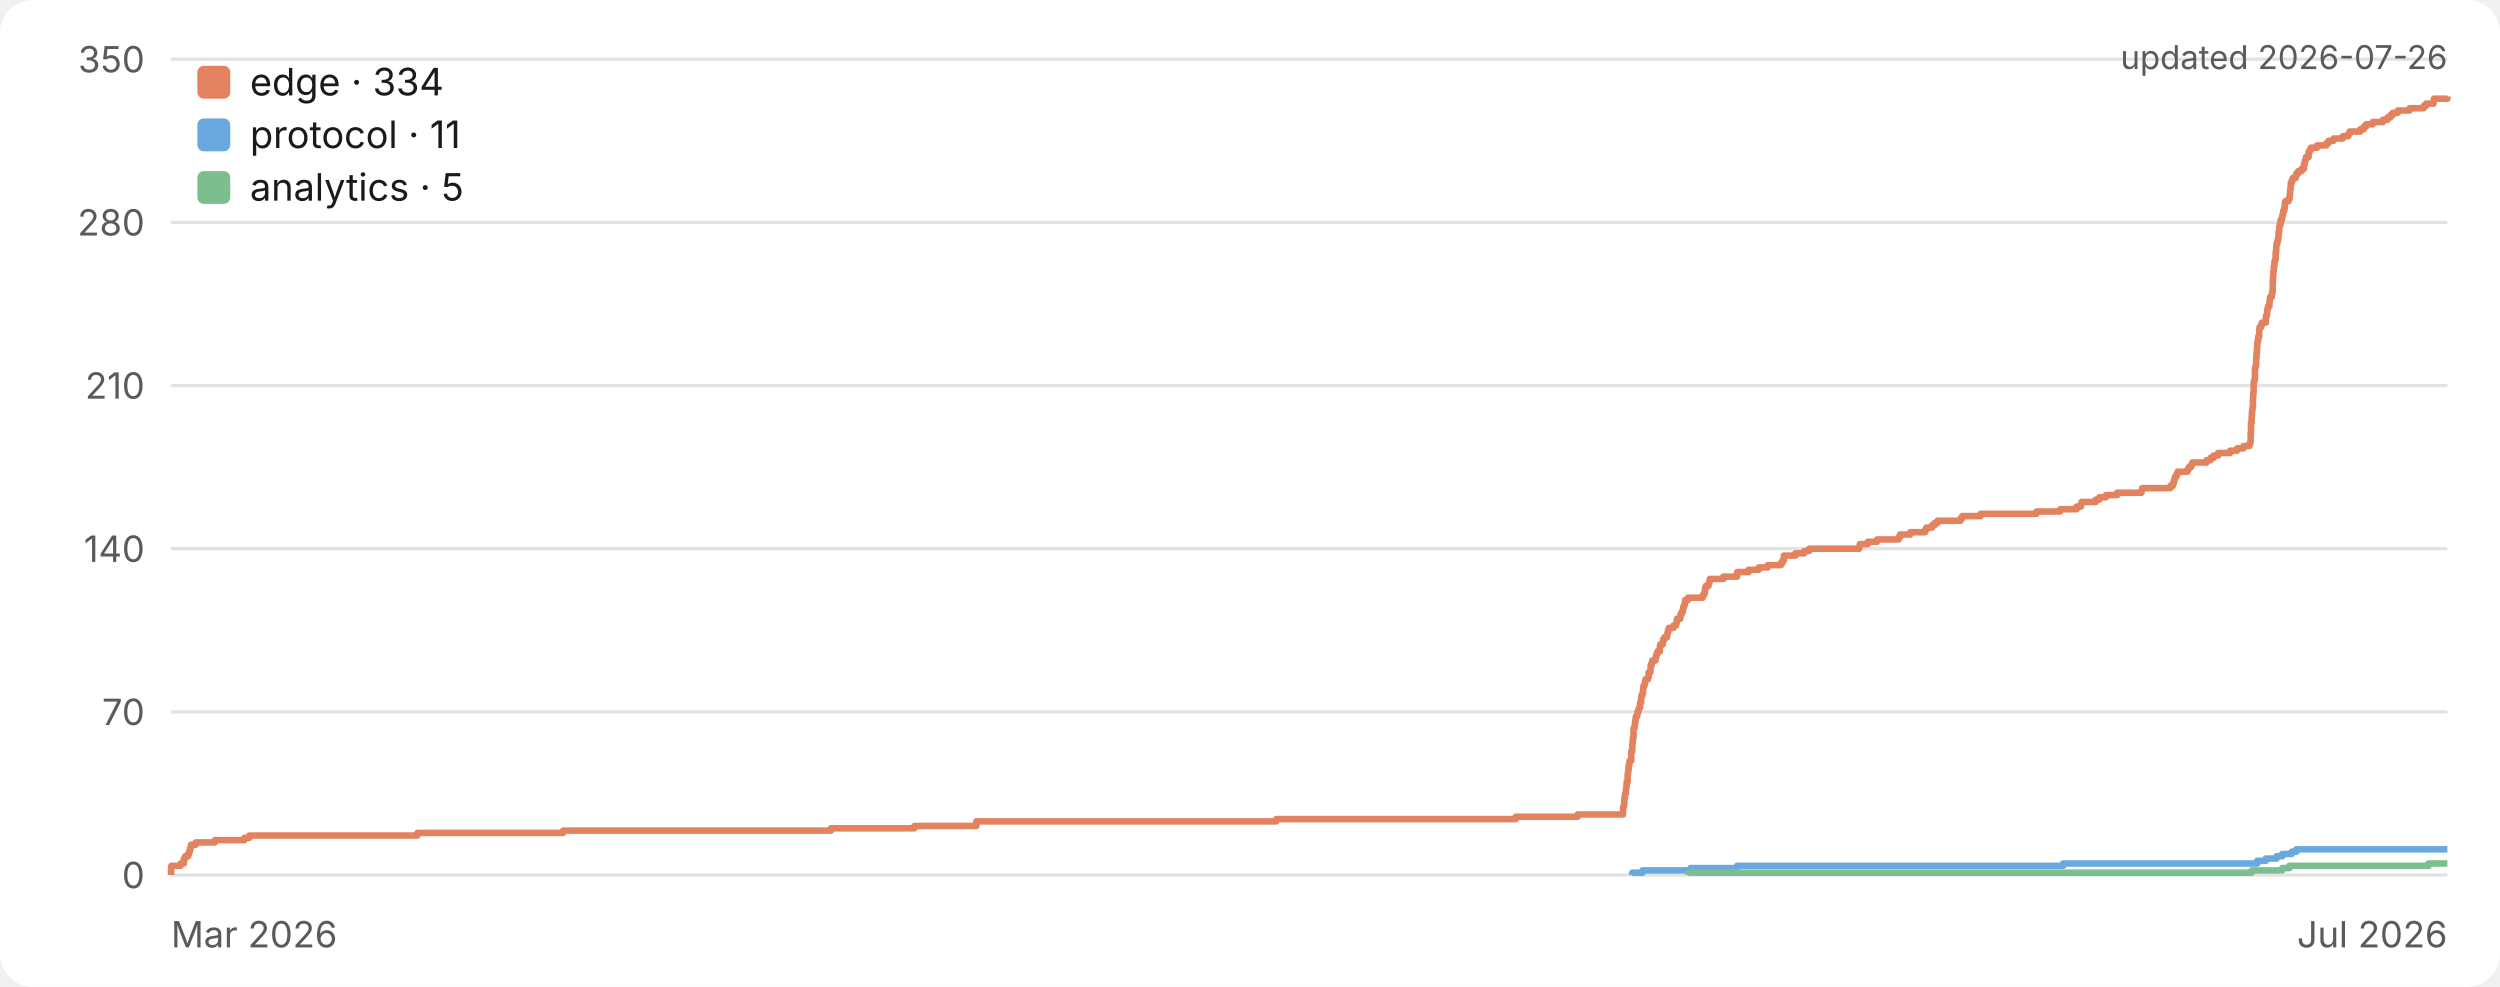
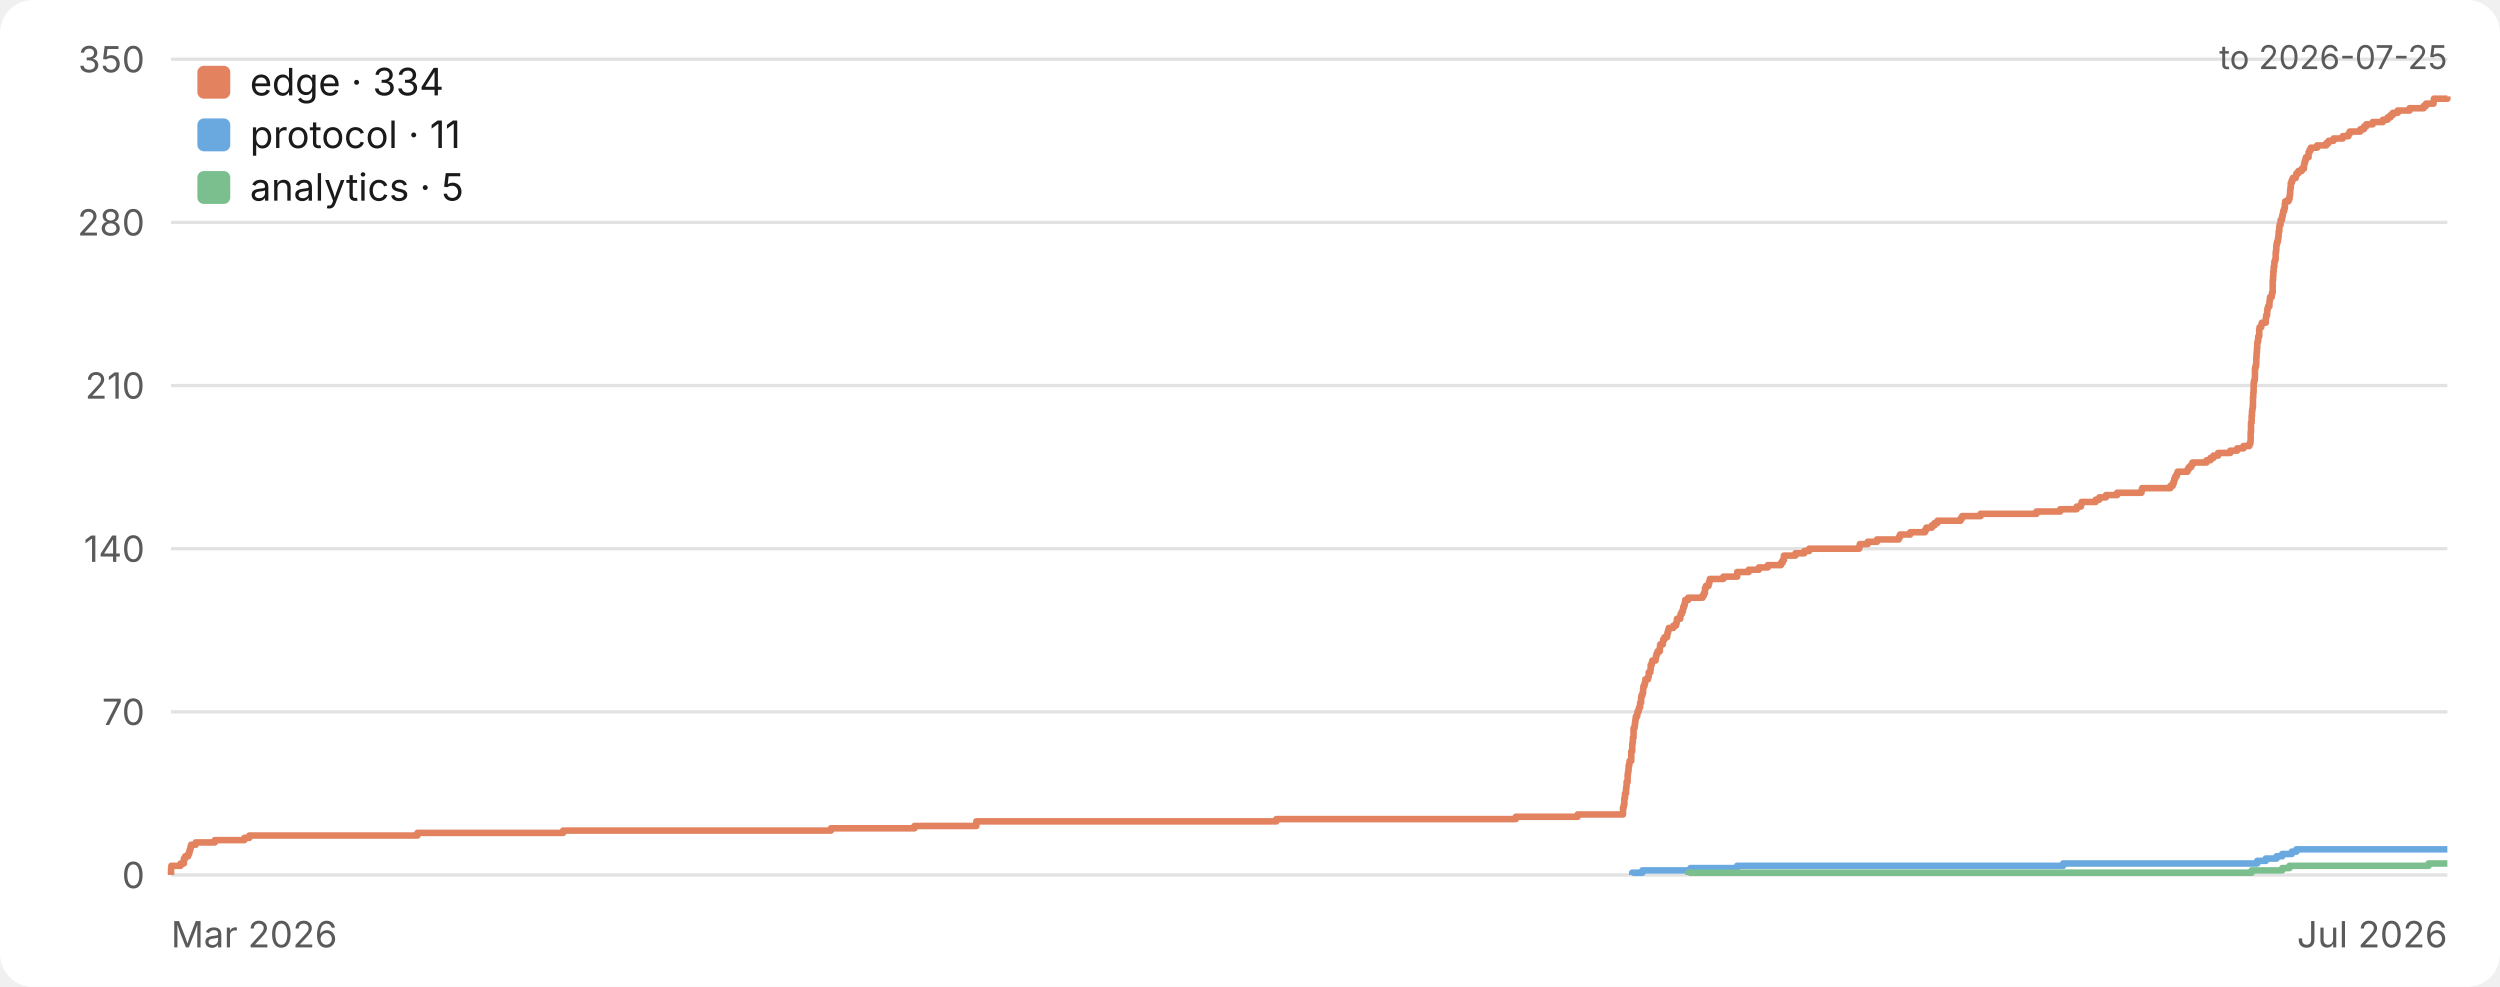
<svg xmlns="http://www.w3.org/2000/svg" width="760" height="300" viewBox="0 0 760 300" role="img" aria-label="Star history">
  <style>.bg{fill:#ffffff}.grid{stroke:#e2e2e2}.tick{fill:#5a5a5a}.ttl{fill:#1a1a1a}.lgd{fill:#1a1a1a}@media (prefers-color-scheme:dark){.bg{fill:#17161a}.grid{stroke:#333238}.tick{fill:#a3a3a8}.ttl{fill:#ececec}.lgd{fill:#ececec}}text{font-family:-apple-system,BlinkMacSystemFont,'Segoe UI',Inter,Roboto,Helvetica,Arial,sans-serif}</style>
  <rect class="bg" width="760" height="300" rx="10" />
  <line class="grid" x1="52" y1="266.0" x2="744" y2="266.0" stroke-width="1" />
  <text class="tick" x="44" y="270.0" font-size="11" text-anchor="end">0</text>
  <line class="grid" x1="52" y1="216.4" x2="744" y2="216.4" stroke-width="1" />
  <text class="tick" x="44" y="220.4" font-size="11" text-anchor="end">70</text>
  <line class="grid" x1="52" y1="166.8" x2="744" y2="166.8" stroke-width="1" />
  <text class="tick" x="44" y="170.8" font-size="11" text-anchor="end">140</text>
  <line class="grid" x1="52" y1="117.2" x2="744" y2="117.2" stroke-width="1" />
  <text class="tick" x="44" y="121.2" font-size="11" text-anchor="end">210</text>
  <line class="grid" x1="52" y1="67.6" x2="744" y2="67.6" stroke-width="1" />
  <text class="tick" x="44" y="71.6" font-size="11" text-anchor="end">280</text>
  <line class="grid" x1="52" y1="18.0" x2="744" y2="18.0" stroke-width="1" />
  <text class="tick" x="44" y="22.0" font-size="11" text-anchor="end">350</text>
  <text class="tick" x="52" y="288" font-size="11" text-anchor="start">Mar 2026</text>
  <text class="tick" x="744" y="288" font-size="11" text-anchor="end">Jul 2026</text>
  <path d="M 52.0 266.0 H 52.0 V 265.3 H 52.0 V 264.6 H 52.0 V 263.9 H 52.1 V 263.2 H 54.9 V 262.5 H 55.9 V 261.7 H 55.9 V 261.0 H 56.3 V 260.3 H 57.2 V 259.6 H 57.5 V 258.9 H 57.7 V 258.2 H 57.9 V 257.5 H 58.1 V 256.8 H 59.5 V 256.1 H 65.3 V 255.4 H 74.3 V 254.7 H 75.8 V 254.0 H 126.9 V 253.2 H 171.2 V 252.5 H 252.6 V 251.8 H 278.0 V 251.1 H 296.8 V 250.4 H 296.8 V 249.7 H 388.0 V 249.0 H 460.8 V 248.3 H 479.6 V 247.6 H 493.4 V 246.9 H 493.4 V 246.2 H 493.4 V 245.5 H 493.6 V 244.7 H 493.8 V 244.0 H 493.8 V 243.3 H 493.8 V 242.6 H 494.0 V 241.9 H 494.0 V 241.2 H 494.3 V 240.5 H 494.3 V 239.8 H 494.4 V 239.1 H 494.5 V 238.4 H 494.5 V 237.7 H 494.8 V 236.9 H 494.8 V 236.2 H 494.8 V 235.5 H 494.9 V 234.8 H 495.0 V 234.1 H 495.1 V 233.4 H 495.1 V 232.7 H 495.3 V 232.0 H 495.4 V 231.3 H 495.9 V 230.6 H 495.9 V 229.9 H 495.9 V 229.2 H 495.9 V 228.4 H 496.2 V 227.7 H 496.2 V 227.0 H 496.2 V 226.3 H 496.3 V 225.6 H 496.4 V 224.9 H 496.4 V 224.2 H 496.6 V 223.5 H 496.6 V 222.8 H 496.6 V 222.1 H 496.6 V 221.4 H 496.9 V 220.7 H 497.0 V 219.9 H 497.1 V 219.2 H 497.2 V 218.5 H 497.3 V 217.8 H 497.7 V 217.1 H 497.8 V 216.4 H 498.1 V 215.7 H 498.3 V 215.0 H 498.6 V 214.3 H 498.6 V 213.6 H 498.9 V 212.9 H 498.9 V 212.1 H 499.0 V 211.4 H 499.3 V 210.7 H 499.5 V 210.0 H 499.5 V 209.3 H 499.6 V 208.6 H 499.9 V 207.9 H 500.1 V 207.2 H 500.2 V 206.5 H 501.0 V 205.8 H 501.2 V 205.1 H 501.2 V 204.4 H 501.7 V 203.6 H 501.8 V 202.9 H 501.8 V 202.2 H 502.1 V 201.5 H 502.3 V 200.8 H 503.3 V 200.1 H 503.4 V 199.4 H 503.6 V 198.7 H 503.9 V 198.0 H 504.6 V 197.3 H 504.6 V 196.6 H 504.7 V 195.9 H 505.5 V 195.1 H 505.6 V 194.4 H 506.0 V 193.7 H 506.8 V 193.0 H 506.9 V 192.3 H 507.1 V 191.6 H 507.3 V 190.9 H 508.7 V 190.2 H 509.5 V 189.5 H 509.7 V 188.8 H 509.8 V 188.1 H 510.8 V 187.3 H 510.9 V 186.6 H 511.3 V 185.9 H 511.6 V 185.2 H 511.7 V 184.5 H 512.0 V 183.8 H 512.2 V 183.1 H 512.3 V 182.4 H 513.2 V 181.7 H 517.6 V 181.0 H 518.0 V 180.3 H 518.3 V 179.6 H 518.3 V 178.8 H 518.6 V 178.1 H 519.4 V 177.4 H 519.6 V 176.7 H 519.8 V 176.0 H 523.9 V 175.3 H 528.1 V 174.6 H 528.1 V 173.9 H 531.6 V 173.2 H 534.7 V 172.5 H 537.4 V 171.8 H 541.4 V 171.1 H 541.9 V 170.3 H 542.3 V 169.6 H 542.3 V 168.9 H 545.8 V 168.2 H 548.5 V 167.5 H 550.0 V 166.8 H 565.2 V 166.1 H 565.4 V 165.4 H 567.8 V 164.7 H 570.6 V 164.0 H 577.2 V 163.3 H 577.6 V 162.5 H 580.7 V 161.8 H 585.2 V 161.1 H 585.6 V 160.4 H 587.3 V 159.7 H 588.1 V 159.0 H 589.0 V 158.3 H 596.0 V 157.6 H 596.5 V 156.9 H 602.1 V 156.2 H 619.1 V 155.5 H 626.3 V 154.8 H 631.3 V 154.0 H 632.6 V 153.3 H 632.8 V 152.6 H 637.1 V 151.9 H 638.2 V 151.2 H 640.2 V 150.5 H 643.6 V 149.8 H 651.0 V 149.1 H 651.2 V 148.4 H 659.8 V 147.7 H 660.5 V 147.0 H 660.8 V 146.3 H 661.0 V 145.5 H 661.3 V 144.8 H 661.7 V 144.1 H 662.0 V 143.4 H 665.0 V 142.7 H 665.4 V 142.0 H 666.1 V 141.3 H 666.5 V 140.6 H 670.8 V 139.9 H 672.0 V 139.2 H 672.9 V 138.5 H 674.3 V 137.7 H 678.0 V 137.0 H 680.1 V 136.3 H 682.0 V 135.6 H 683.8 V 134.9 H 684.1 V 134.2 H 684.2 V 133.5 H 684.2 V 132.8 H 684.2 V 132.1 H 684.2 V 131.4 H 684.3 V 130.7 H 684.3 V 130.0 H 684.3 V 129.2 H 684.3 V 128.5 H 684.5 V 127.8 H 684.5 V 127.1 H 684.5 V 126.4 H 684.6 V 125.7 H 684.6 V 125.0 H 684.7 V 124.3 H 684.8 V 123.6 H 684.9 V 122.9 H 684.9 V 122.2 H 684.9 V 121.5 H 684.9 V 120.7 H 685.0 V 120.0 H 685.0 V 119.3 H 685.1 V 118.6 H 685.1 V 117.9 H 685.1 V 117.2 H 685.1 V 116.5 H 685.2 V 115.8 H 685.4 V 115.1 H 685.5 V 114.4 H 685.5 V 113.7 H 685.5 V 112.9 H 685.5 V 112.2 H 685.6 V 111.5 H 685.8 V 110.8 H 685.9 V 110.1 H 685.9 V 109.4 H 685.9 V 108.7 H 686.0 V 108.0 H 686.0 V 107.3 H 686.1 V 106.6 H 686.1 V 105.9 H 686.2 V 105.2 H 686.2 V 104.4 H 686.3 V 103.7 H 686.5 V 103.0 H 686.5 V 102.3 H 686.8 V 101.6 H 686.8 V 100.9 H 686.8 V 100.2 H 686.9 V 99.5 H 687.4 V 98.8 H 687.6 V 98.1 H 688.8 V 97.4 H 688.8 V 96.7 H 688.9 V 95.9 H 689.2 V 95.2 H 689.2 V 94.5 H 689.3 V 93.8 H 689.5 V 93.1 H 689.9 V 92.4 H 689.9 V 91.7 H 690.0 V 91.0 H 690.1 V 90.3 H 690.6 V 89.6 H 690.7 V 88.9 H 690.9 V 88.1 H 690.9 V 87.4 H 690.9 V 86.7 H 690.9 V 86.0 H 690.9 V 85.3 H 691.0 V 84.6 H 691.0 V 83.9 H 691.1 V 83.2 H 691.1 V 82.5 H 691.2 V 81.8 H 691.2 V 81.1 H 691.4 V 80.4 H 691.4 V 79.6 H 691.6 V 78.9 H 691.8 V 78.2 H 691.8 V 77.5 H 691.8 V 76.8 H 691.9 V 76.1 H 692.0 V 75.4 H 692.0 V 74.7 H 692.1 V 74.0 H 692.3 V 73.3 H 692.5 V 72.6 H 692.6 V 71.9 H 692.7 V 71.1 H 692.7 V 70.4 H 692.9 V 69.7 H 692.9 V 69.0 H 693.0 V 68.3 H 693.3 V 67.6 H 693.3 V 66.9 H 693.7 V 66.2 H 693.8 V 65.5 H 694.0 V 64.8 H 694.1 V 64.1 H 694.4 V 63.3 H 694.6 V 62.6 H 694.6 V 61.9 H 694.7 V 61.2 H 695.7 V 60.5 H 696.0 V 59.8 H 696.1 V 59.1 H 696.2 V 58.4 H 696.2 V 57.7 H 696.3 V 57.0 H 696.4 V 56.3 H 696.4 V 55.6 H 696.7 V 54.8 H 697.0 V 54.1 H 697.9 V 53.4 H 698.1 V 52.7 H 698.7 V 52.0 H 699.7 V 51.3 H 700.4 V 50.6 H 700.4 V 49.9 H 700.6 V 49.2 H 700.8 V 48.5 H 701.0 V 47.8 H 701.8 V 47.1 H 701.8 V 46.3 H 702.1 V 45.6 H 702.5 V 44.9 H 704.4 V 44.2 H 707.2 V 43.5 H 707.9 V 42.8 H 709.4 V 42.1 H 712.2 V 41.4 H 713.9 V 40.7 H 714.3 V 40.0 H 717.5 V 39.3 H 718.6 V 38.5 H 719.3 V 37.8 H 721.3 V 37.1 H 724.4 V 36.4 H 725.8 V 35.7 H 726.7 V 35.0 H 727.4 V 34.3 H 728.9 V 33.6 H 732.5 V 32.9 H 736.8 V 32.2 H 737.5 V 31.5 H 739.8 V 30.8 H 739.9 V 30.0 H 744.0 V 29.3 H 744.0" fill="none" stroke="#e2825f" stroke-width="2" stroke-linejoin="round" />
  <path d="M 496.2 266.0 H 496.2 V 265.3 H 499.3 V 264.6 H 513.9 V 263.9 H 528.1 V 263.2 H 627.2 V 262.5 H 686.2 V 261.7 H 688.8 V 261.0 H 692.1 V 260.3 H 693.8 V 259.6 H 696.7 V 258.9 H 698.1 V 258.2 H 744.0" fill="none" stroke="#6aa9e0" stroke-width="2" stroke-linejoin="round" />
  <path d="M 513.3 266.0 H 513.3 V 265.3 H 684.5 V 264.6 H 693.8 V 263.9 H 696.0 V 263.2 H 738.3 V 262.5 H 744.0" fill="none" stroke="#7bbf8f" stroke-width="2" stroke-linejoin="round" />
  <rect x="60" y="20" width="10" height="10" rx="2" fill="#e2825f" />
  <text class="lgd" x="76" y="29" font-size="11.5">edge · 334</text>
  <rect x="60" y="36" width="10" height="10" rx="2" fill="#6aa9e0" />
  <text class="lgd" x="76" y="45" font-size="11.5">protocol · 11</text>
  <rect x="60" y="52" width="10" height="10" rx="2" fill="#7bbf8f" />
  <text class="lgd" x="76" y="61" font-size="11.5">analytics · 5</text>
-   <text class="tick" x="744" y="21" font-size="10" text-anchor="end">updated 2026-07-26</text>
+   <text class="tick" x="744" y="21" font-size="10" text-anchor="end">to 2026-07-25</text>
</svg>
